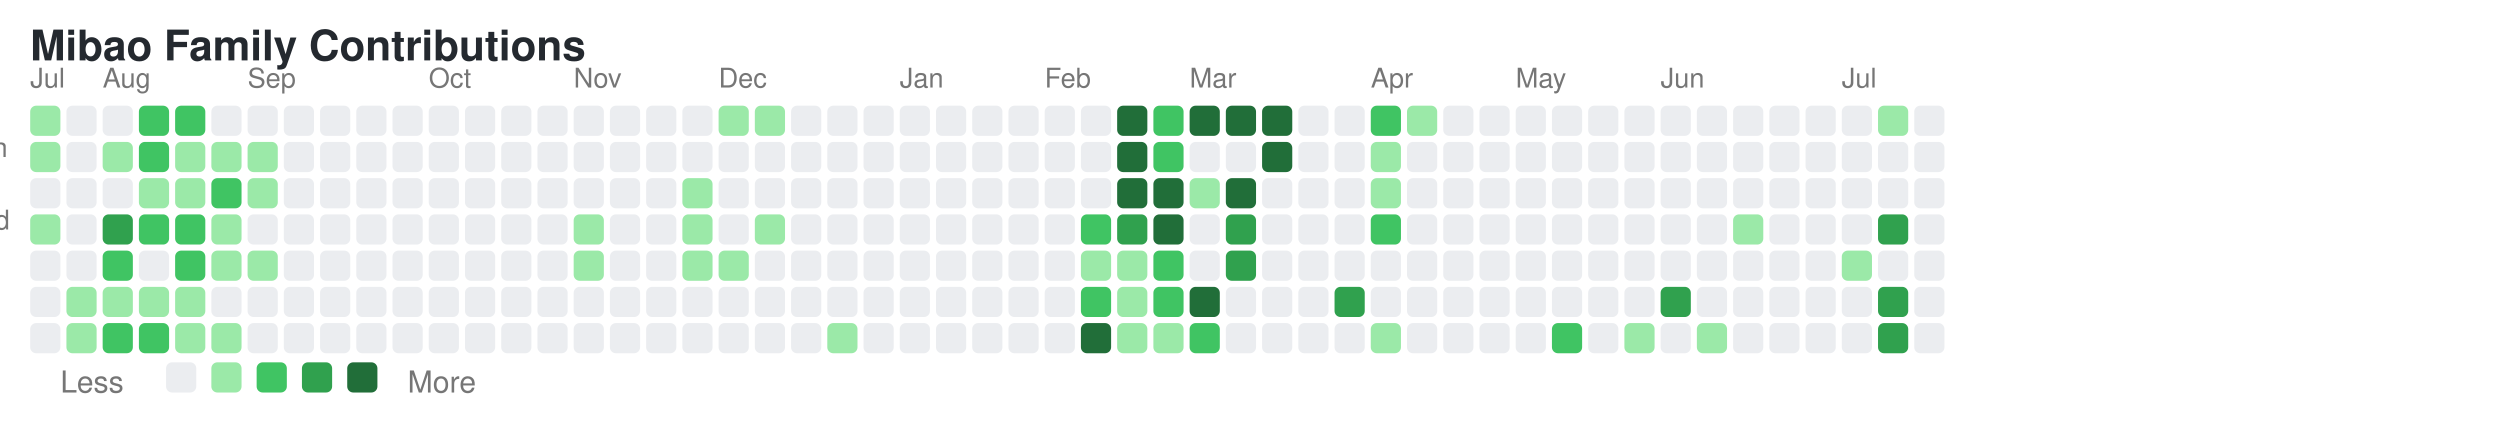
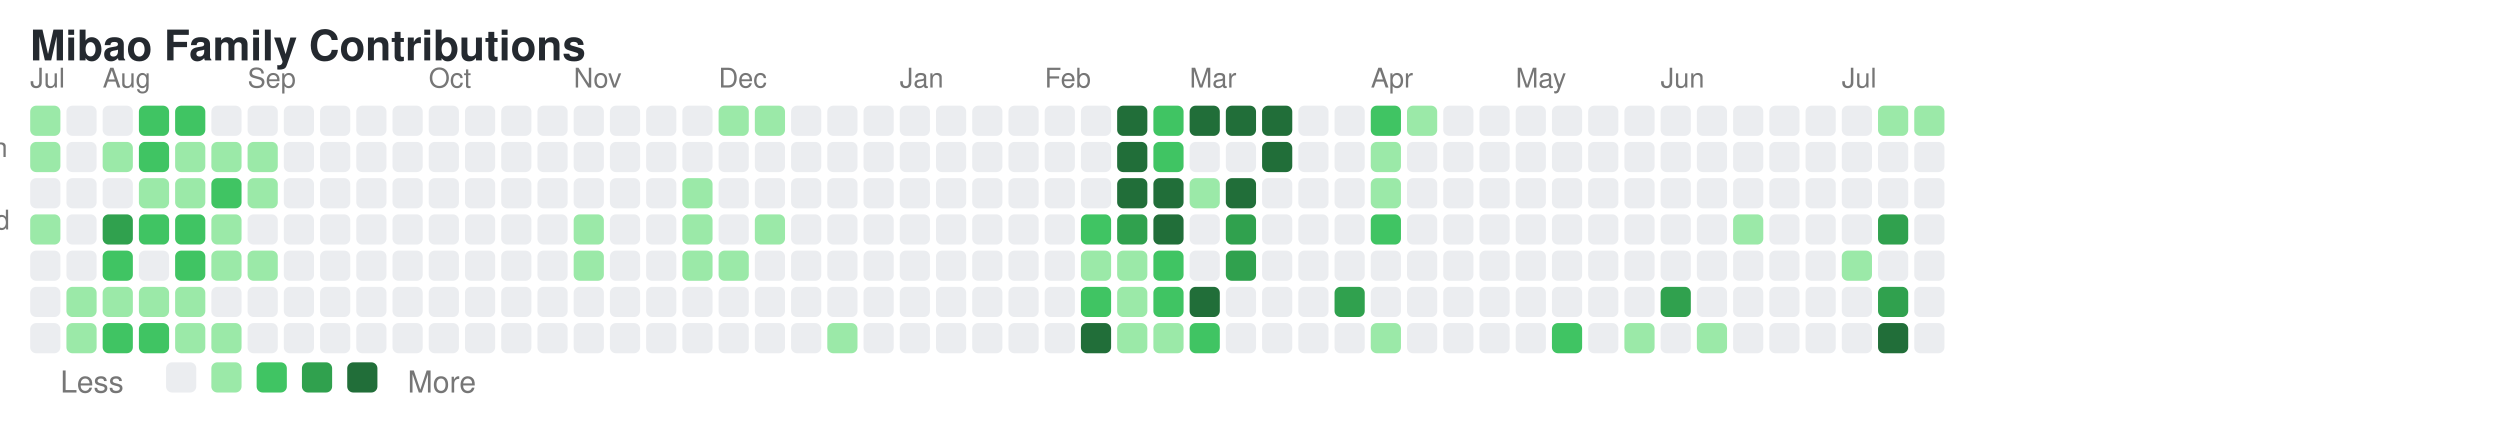
<svg xmlns="http://www.w3.org/2000/svg" width="828" height="140">
  <text x="10" y="20" font-family="-apple-system, BlinkMacSystemFont, Segoe UI, Helvetica, Arial, sans-serif" font-size="14" font-weight="600" fill="#24292f">Mibao Family Contributions</text>
  <g transform="translate(10, 35)">
    <text x="0" y="-6" font-family="-apple-system, BlinkMacSystemFont, Segoe UI, Helvetica, Arial, sans-serif" font-size="9" fill="#767676">Jul</text>
    <text x="24" y="-6" font-family="-apple-system, BlinkMacSystemFont, Segoe UI, Helvetica, Arial, sans-serif" font-size="9" fill="#767676">Aug</text>
    <text x="72" y="-6" font-family="-apple-system, BlinkMacSystemFont, Segoe UI, Helvetica, Arial, sans-serif" font-size="9" fill="#767676">Sep</text>
    <text x="132" y="-6" font-family="-apple-system, BlinkMacSystemFont, Segoe UI, Helvetica, Arial, sans-serif" font-size="9" fill="#767676">Oct</text>
    <text x="180" y="-6" font-family="-apple-system, BlinkMacSystemFont, Segoe UI, Helvetica, Arial, sans-serif" font-size="9" fill="#767676">Nov</text>
    <text x="228" y="-6" font-family="-apple-system, BlinkMacSystemFont, Segoe UI, Helvetica, Arial, sans-serif" font-size="9" fill="#767676">Dec</text>
    <text x="288" y="-6" font-family="-apple-system, BlinkMacSystemFont, Segoe UI, Helvetica, Arial, sans-serif" font-size="9" fill="#767676">Jan</text>
    <text x="336" y="-6" font-family="-apple-system, BlinkMacSystemFont, Segoe UI, Helvetica, Arial, sans-serif" font-size="9" fill="#767676">Feb</text>
    <text x="384" y="-6" font-family="-apple-system, BlinkMacSystemFont, Segoe UI, Helvetica, Arial, sans-serif" font-size="9" fill="#767676">Mar</text>
    <text x="444" y="-6" font-family="-apple-system, BlinkMacSystemFont, Segoe UI, Helvetica, Arial, sans-serif" font-size="9" fill="#767676">Apr</text>
    <text x="492" y="-6" font-family="-apple-system, BlinkMacSystemFont, Segoe UI, Helvetica, Arial, sans-serif" font-size="9" fill="#767676">May</text>
    <text x="540" y="-6" font-family="-apple-system, BlinkMacSystemFont, Segoe UI, Helvetica, Arial, sans-serif" font-size="9" fill="#767676">Jun</text>
    <text x="600" y="-6" font-family="-apple-system, BlinkMacSystemFont, Segoe UI, Helvetica, Arial, sans-serif" font-size="9" fill="#767676">Jul</text>
    <text x="-25" y="17.0" font-family="-apple-system, BlinkMacSystemFont, Segoe UI, Helvetica, Arial, sans-serif" font-size="9" fill="#767676">Mon</text>
    <text x="-25" y="41.0" font-family="-apple-system, BlinkMacSystemFont, Segoe UI, Helvetica, Arial, sans-serif" font-size="9" fill="#767676">Wed</text>
    <text x="-25" y="65.0" font-family="-apple-system, BlinkMacSystemFont, Segoe UI, Helvetica, Arial, sans-serif" font-size="9" fill="#767676">Fri</text>
    <rect x="0" y="0" width="10" height="10" fill="#9be9a8" rx="2" />
    <rect x="0" y="12" width="10" height="10" fill="#9be9a8" rx="2" />
    <rect x="0" y="24" width="10" height="10" fill="#ebedf0" rx="2" />
    <rect x="0" y="36" width="10" height="10" fill="#9be9a8" rx="2" />
    <rect x="0" y="48" width="10" height="10" fill="#ebedf0" rx="2" />
    <rect x="0" y="60" width="10" height="10" fill="#ebedf0" rx="2" />
    <rect x="0" y="72" width="10" height="10" fill="#ebedf0" rx="2" />
    <rect x="12" y="0" width="10" height="10" fill="#ebedf0" rx="2" />
    <rect x="12" y="12" width="10" height="10" fill="#ebedf0" rx="2" />
    <rect x="12" y="24" width="10" height="10" fill="#ebedf0" rx="2" />
    <rect x="12" y="36" width="10" height="10" fill="#ebedf0" rx="2" />
    <rect x="12" y="48" width="10" height="10" fill="#ebedf0" rx="2" />
    <rect x="12" y="60" width="10" height="10" fill="#9be9a8" rx="2" />
    <rect x="12" y="72" width="10" height="10" fill="#9be9a8" rx="2" />
    <rect x="24" y="0" width="10" height="10" fill="#ebedf0" rx="2" />
    <rect x="24" y="12" width="10" height="10" fill="#9be9a8" rx="2" />
    <rect x="24" y="24" width="10" height="10" fill="#ebedf0" rx="2" />
    <rect x="24" y="36" width="10" height="10" fill="#30a14e" rx="2" />
    <rect x="24" y="48" width="10" height="10" fill="#40c463" rx="2" />
    <rect x="24" y="60" width="10" height="10" fill="#9be9a8" rx="2" />
    <rect x="24" y="72" width="10" height="10" fill="#40c463" rx="2" />
    <rect x="36" y="0" width="10" height="10" fill="#40c463" rx="2" />
    <rect x="36" y="12" width="10" height="10" fill="#40c463" rx="2" />
    <rect x="36" y="24" width="10" height="10" fill="#9be9a8" rx="2" />
    <rect x="36" y="36" width="10" height="10" fill="#40c463" rx="2" />
    <rect x="36" y="48" width="10" height="10" fill="#ebedf0" rx="2" />
    <rect x="36" y="60" width="10" height="10" fill="#9be9a8" rx="2" />
    <rect x="36" y="72" width="10" height="10" fill="#40c463" rx="2" />
    <rect x="48" y="0" width="10" height="10" fill="#40c463" rx="2" />
    <rect x="48" y="12" width="10" height="10" fill="#9be9a8" rx="2" />
    <rect x="48" y="24" width="10" height="10" fill="#9be9a8" rx="2" />
    <rect x="48" y="36" width="10" height="10" fill="#40c463" rx="2" />
    <rect x="48" y="48" width="10" height="10" fill="#40c463" rx="2" />
    <rect x="48" y="60" width="10" height="10" fill="#9be9a8" rx="2" />
    <rect x="48" y="72" width="10" height="10" fill="#9be9a8" rx="2" />
    <rect x="60" y="0" width="10" height="10" fill="#ebedf0" rx="2" />
    <rect x="60" y="12" width="10" height="10" fill="#9be9a8" rx="2" />
    <rect x="60" y="24" width="10" height="10" fill="#40c463" rx="2" />
    <rect x="60" y="36" width="10" height="10" fill="#9be9a8" rx="2" />
    <rect x="60" y="48" width="10" height="10" fill="#9be9a8" rx="2" />
    <rect x="60" y="60" width="10" height="10" fill="#ebedf0" rx="2" />
    <rect x="60" y="72" width="10" height="10" fill="#9be9a8" rx="2" />
    <rect x="72" y="0" width="10" height="10" fill="#ebedf0" rx="2" />
    <rect x="72" y="12" width="10" height="10" fill="#9be9a8" rx="2" />
    <rect x="72" y="24" width="10" height="10" fill="#9be9a8" rx="2" />
    <rect x="72" y="36" width="10" height="10" fill="#ebedf0" rx="2" />
    <rect x="72" y="48" width="10" height="10" fill="#9be9a8" rx="2" />
    <rect x="72" y="60" width="10" height="10" fill="#ebedf0" rx="2" />
    <rect x="72" y="72" width="10" height="10" fill="#ebedf0" rx="2" />
    <rect x="84" y="0" width="10" height="10" fill="#ebedf0" rx="2" />
    <rect x="84" y="12" width="10" height="10" fill="#ebedf0" rx="2" />
    <rect x="84" y="24" width="10" height="10" fill="#ebedf0" rx="2" />
    <rect x="84" y="36" width="10" height="10" fill="#ebedf0" rx="2" />
    <rect x="84" y="48" width="10" height="10" fill="#ebedf0" rx="2" />
    <rect x="84" y="60" width="10" height="10" fill="#ebedf0" rx="2" />
    <rect x="84" y="72" width="10" height="10" fill="#ebedf0" rx="2" />
    <rect x="96" y="0" width="10" height="10" fill="#ebedf0" rx="2" />
    <rect x="96" y="12" width="10" height="10" fill="#ebedf0" rx="2" />
    <rect x="96" y="24" width="10" height="10" fill="#ebedf0" rx="2" />
    <rect x="96" y="36" width="10" height="10" fill="#ebedf0" rx="2" />
    <rect x="96" y="48" width="10" height="10" fill="#ebedf0" rx="2" />
    <rect x="96" y="60" width="10" height="10" fill="#ebedf0" rx="2" />
    <rect x="96" y="72" width="10" height="10" fill="#ebedf0" rx="2" />
    <rect x="108" y="0" width="10" height="10" fill="#ebedf0" rx="2" />
    <rect x="108" y="12" width="10" height="10" fill="#ebedf0" rx="2" />
    <rect x="108" y="24" width="10" height="10" fill="#ebedf0" rx="2" />
    <rect x="108" y="36" width="10" height="10" fill="#ebedf0" rx="2" />
    <rect x="108" y="48" width="10" height="10" fill="#ebedf0" rx="2" />
    <rect x="108" y="60" width="10" height="10" fill="#ebedf0" rx="2" />
    <rect x="108" y="72" width="10" height="10" fill="#ebedf0" rx="2" />
    <rect x="120" y="0" width="10" height="10" fill="#ebedf0" rx="2" />
    <rect x="120" y="12" width="10" height="10" fill="#ebedf0" rx="2" />
    <rect x="120" y="24" width="10" height="10" fill="#ebedf0" rx="2" />
    <rect x="120" y="36" width="10" height="10" fill="#ebedf0" rx="2" />
    <rect x="120" y="48" width="10" height="10" fill="#ebedf0" rx="2" />
    <rect x="120" y="60" width="10" height="10" fill="#ebedf0" rx="2" />
    <rect x="120" y="72" width="10" height="10" fill="#ebedf0" rx="2" />
    <rect x="132" y="0" width="10" height="10" fill="#ebedf0" rx="2" />
    <rect x="132" y="12" width="10" height="10" fill="#ebedf0" rx="2" />
    <rect x="132" y="24" width="10" height="10" fill="#ebedf0" rx="2" />
    <rect x="132" y="36" width="10" height="10" fill="#ebedf0" rx="2" />
    <rect x="132" y="48" width="10" height="10" fill="#ebedf0" rx="2" />
    <rect x="132" y="60" width="10" height="10" fill="#ebedf0" rx="2" />
    <rect x="132" y="72" width="10" height="10" fill="#ebedf0" rx="2" />
    <rect x="144" y="0" width="10" height="10" fill="#ebedf0" rx="2" />
    <rect x="144" y="12" width="10" height="10" fill="#ebedf0" rx="2" />
    <rect x="144" y="24" width="10" height="10" fill="#ebedf0" rx="2" />
    <rect x="144" y="36" width="10" height="10" fill="#ebedf0" rx="2" />
    <rect x="144" y="48" width="10" height="10" fill="#ebedf0" rx="2" />
    <rect x="144" y="60" width="10" height="10" fill="#ebedf0" rx="2" />
    <rect x="144" y="72" width="10" height="10" fill="#ebedf0" rx="2" />
    <rect x="156" y="0" width="10" height="10" fill="#ebedf0" rx="2" />
    <rect x="156" y="12" width="10" height="10" fill="#ebedf0" rx="2" />
    <rect x="156" y="24" width="10" height="10" fill="#ebedf0" rx="2" />
    <rect x="156" y="36" width="10" height="10" fill="#ebedf0" rx="2" />
    <rect x="156" y="48" width="10" height="10" fill="#ebedf0" rx="2" />
    <rect x="156" y="60" width="10" height="10" fill="#ebedf0" rx="2" />
    <rect x="156" y="72" width="10" height="10" fill="#ebedf0" rx="2" />
    <rect x="168" y="0" width="10" height="10" fill="#ebedf0" rx="2" />
    <rect x="168" y="12" width="10" height="10" fill="#ebedf0" rx="2" />
    <rect x="168" y="24" width="10" height="10" fill="#ebedf0" rx="2" />
    <rect x="168" y="36" width="10" height="10" fill="#ebedf0" rx="2" />
    <rect x="168" y="48" width="10" height="10" fill="#ebedf0" rx="2" />
    <rect x="168" y="60" width="10" height="10" fill="#ebedf0" rx="2" />
    <rect x="168" y="72" width="10" height="10" fill="#ebedf0" rx="2" />
    <rect x="180" y="0" width="10" height="10" fill="#ebedf0" rx="2" />
    <rect x="180" y="12" width="10" height="10" fill="#ebedf0" rx="2" />
    <rect x="180" y="24" width="10" height="10" fill="#ebedf0" rx="2" />
    <rect x="180" y="36" width="10" height="10" fill="#9be9a8" rx="2" />
    <rect x="180" y="48" width="10" height="10" fill="#9be9a8" rx="2" />
    <rect x="180" y="60" width="10" height="10" fill="#ebedf0" rx="2" />
    <rect x="180" y="72" width="10" height="10" fill="#ebedf0" rx="2" />
    <rect x="192" y="0" width="10" height="10" fill="#ebedf0" rx="2" />
    <rect x="192" y="12" width="10" height="10" fill="#ebedf0" rx="2" />
    <rect x="192" y="24" width="10" height="10" fill="#ebedf0" rx="2" />
    <rect x="192" y="36" width="10" height="10" fill="#ebedf0" rx="2" />
    <rect x="192" y="48" width="10" height="10" fill="#ebedf0" rx="2" />
    <rect x="192" y="60" width="10" height="10" fill="#ebedf0" rx="2" />
    <rect x="192" y="72" width="10" height="10" fill="#ebedf0" rx="2" />
    <rect x="204" y="0" width="10" height="10" fill="#ebedf0" rx="2" />
    <rect x="204" y="12" width="10" height="10" fill="#ebedf0" rx="2" />
    <rect x="204" y="24" width="10" height="10" fill="#ebedf0" rx="2" />
    <rect x="204" y="36" width="10" height="10" fill="#ebedf0" rx="2" />
    <rect x="204" y="48" width="10" height="10" fill="#ebedf0" rx="2" />
    <rect x="204" y="60" width="10" height="10" fill="#ebedf0" rx="2" />
    <rect x="204" y="72" width="10" height="10" fill="#ebedf0" rx="2" />
    <rect x="216" y="0" width="10" height="10" fill="#ebedf0" rx="2" />
    <rect x="216" y="12" width="10" height="10" fill="#ebedf0" rx="2" />
    <rect x="216" y="24" width="10" height="10" fill="#9be9a8" rx="2" />
    <rect x="216" y="36" width="10" height="10" fill="#9be9a8" rx="2" />
    <rect x="216" y="48" width="10" height="10" fill="#9be9a8" rx="2" />
    <rect x="216" y="60" width="10" height="10" fill="#ebedf0" rx="2" />
    <rect x="216" y="72" width="10" height="10" fill="#ebedf0" rx="2" />
    <rect x="228" y="0" width="10" height="10" fill="#9be9a8" rx="2" />
    <rect x="228" y="12" width="10" height="10" fill="#ebedf0" rx="2" />
    <rect x="228" y="24" width="10" height="10" fill="#ebedf0" rx="2" />
    <rect x="228" y="36" width="10" height="10" fill="#ebedf0" rx="2" />
    <rect x="228" y="48" width="10" height="10" fill="#9be9a8" rx="2" />
    <rect x="228" y="60" width="10" height="10" fill="#ebedf0" rx="2" />
    <rect x="228" y="72" width="10" height="10" fill="#ebedf0" rx="2" />
    <rect x="240" y="0" width="10" height="10" fill="#9be9a8" rx="2" />
    <rect x="240" y="12" width="10" height="10" fill="#ebedf0" rx="2" />
    <rect x="240" y="24" width="10" height="10" fill="#ebedf0" rx="2" />
    <rect x="240" y="36" width="10" height="10" fill="#9be9a8" rx="2" />
    <rect x="240" y="48" width="10" height="10" fill="#ebedf0" rx="2" />
    <rect x="240" y="60" width="10" height="10" fill="#ebedf0" rx="2" />
    <rect x="240" y="72" width="10" height="10" fill="#ebedf0" rx="2" />
    <rect x="252" y="0" width="10" height="10" fill="#ebedf0" rx="2" />
    <rect x="252" y="12" width="10" height="10" fill="#ebedf0" rx="2" />
    <rect x="252" y="24" width="10" height="10" fill="#ebedf0" rx="2" />
    <rect x="252" y="36" width="10" height="10" fill="#ebedf0" rx="2" />
    <rect x="252" y="48" width="10" height="10" fill="#ebedf0" rx="2" />
    <rect x="252" y="60" width="10" height="10" fill="#ebedf0" rx="2" />
    <rect x="252" y="72" width="10" height="10" fill="#ebedf0" rx="2" />
    <rect x="264" y="0" width="10" height="10" fill="#ebedf0" rx="2" />
    <rect x="264" y="12" width="10" height="10" fill="#ebedf0" rx="2" />
    <rect x="264" y="24" width="10" height="10" fill="#ebedf0" rx="2" />
    <rect x="264" y="36" width="10" height="10" fill="#ebedf0" rx="2" />
    <rect x="264" y="48" width="10" height="10" fill="#ebedf0" rx="2" />
    <rect x="264" y="60" width="10" height="10" fill="#ebedf0" rx="2" />
    <rect x="264" y="72" width="10" height="10" fill="#9be9a8" rx="2" />
    <rect x="276" y="0" width="10" height="10" fill="#ebedf0" rx="2" />
    <rect x="276" y="12" width="10" height="10" fill="#ebedf0" rx="2" />
    <rect x="276" y="24" width="10" height="10" fill="#ebedf0" rx="2" />
    <rect x="276" y="36" width="10" height="10" fill="#ebedf0" rx="2" />
    <rect x="276" y="48" width="10" height="10" fill="#ebedf0" rx="2" />
    <rect x="276" y="60" width="10" height="10" fill="#ebedf0" rx="2" />
    <rect x="276" y="72" width="10" height="10" fill="#ebedf0" rx="2" />
    <rect x="288" y="0" width="10" height="10" fill="#ebedf0" rx="2" />
    <rect x="288" y="12" width="10" height="10" fill="#ebedf0" rx="2" />
    <rect x="288" y="24" width="10" height="10" fill="#ebedf0" rx="2" />
    <rect x="288" y="36" width="10" height="10" fill="#ebedf0" rx="2" />
    <rect x="288" y="48" width="10" height="10" fill="#ebedf0" rx="2" />
    <rect x="288" y="60" width="10" height="10" fill="#ebedf0" rx="2" />
    <rect x="288" y="72" width="10" height="10" fill="#ebedf0" rx="2" />
    <rect x="300" y="0" width="10" height="10" fill="#ebedf0" rx="2" />
    <rect x="300" y="12" width="10" height="10" fill="#ebedf0" rx="2" />
    <rect x="300" y="24" width="10" height="10" fill="#ebedf0" rx="2" />
    <rect x="300" y="36" width="10" height="10" fill="#ebedf0" rx="2" />
    <rect x="300" y="48" width="10" height="10" fill="#ebedf0" rx="2" />
    <rect x="300" y="60" width="10" height="10" fill="#ebedf0" rx="2" />
    <rect x="300" y="72" width="10" height="10" fill="#ebedf0" rx="2" />
    <rect x="312" y="0" width="10" height="10" fill="#ebedf0" rx="2" />
    <rect x="312" y="12" width="10" height="10" fill="#ebedf0" rx="2" />
    <rect x="312" y="24" width="10" height="10" fill="#ebedf0" rx="2" />
    <rect x="312" y="36" width="10" height="10" fill="#ebedf0" rx="2" />
    <rect x="312" y="48" width="10" height="10" fill="#ebedf0" rx="2" />
    <rect x="312" y="60" width="10" height="10" fill="#ebedf0" rx="2" />
    <rect x="312" y="72" width="10" height="10" fill="#ebedf0" rx="2" />
    <rect x="324" y="0" width="10" height="10" fill="#ebedf0" rx="2" />
    <rect x="324" y="12" width="10" height="10" fill="#ebedf0" rx="2" />
    <rect x="324" y="24" width="10" height="10" fill="#ebedf0" rx="2" />
    <rect x="324" y="36" width="10" height="10" fill="#ebedf0" rx="2" />
    <rect x="324" y="48" width="10" height="10" fill="#ebedf0" rx="2" />
    <rect x="324" y="60" width="10" height="10" fill="#ebedf0" rx="2" />
    <rect x="324" y="72" width="10" height="10" fill="#ebedf0" rx="2" />
    <rect x="336" y="0" width="10" height="10" fill="#ebedf0" rx="2" />
    <rect x="336" y="12" width="10" height="10" fill="#ebedf0" rx="2" />
    <rect x="336" y="24" width="10" height="10" fill="#ebedf0" rx="2" />
    <rect x="336" y="36" width="10" height="10" fill="#ebedf0" rx="2" />
    <rect x="336" y="48" width="10" height="10" fill="#ebedf0" rx="2" />
    <rect x="336" y="60" width="10" height="10" fill="#ebedf0" rx="2" />
    <rect x="336" y="72" width="10" height="10" fill="#ebedf0" rx="2" />
    <rect x="348" y="0" width="10" height="10" fill="#ebedf0" rx="2" />
    <rect x="348" y="12" width="10" height="10" fill="#ebedf0" rx="2" />
    <rect x="348" y="24" width="10" height="10" fill="#ebedf0" rx="2" />
    <rect x="348" y="36" width="10" height="10" fill="#40c463" rx="2" />
    <rect x="348" y="48" width="10" height="10" fill="#9be9a8" rx="2" />
    <rect x="348" y="60" width="10" height="10" fill="#40c463" rx="2" />
    <rect x="348" y="72" width="10" height="10" fill="#216e39" rx="2" />
    <rect x="360" y="0" width="10" height="10" fill="#216e39" rx="2" />
    <rect x="360" y="12" width="10" height="10" fill="#216e39" rx="2" />
    <rect x="360" y="24" width="10" height="10" fill="#216e39" rx="2" />
    <rect x="360" y="36" width="10" height="10" fill="#30a14e" rx="2" />
    <rect x="360" y="48" width="10" height="10" fill="#9be9a8" rx="2" />
    <rect x="360" y="60" width="10" height="10" fill="#9be9a8" rx="2" />
    <rect x="360" y="72" width="10" height="10" fill="#9be9a8" rx="2" />
    <rect x="372" y="0" width="10" height="10" fill="#40c463" rx="2" />
    <rect x="372" y="12" width="10" height="10" fill="#40c463" rx="2" />
    <rect x="372" y="24" width="10" height="10" fill="#216e39" rx="2" />
    <rect x="372" y="36" width="10" height="10" fill="#216e39" rx="2" />
    <rect x="372" y="48" width="10" height="10" fill="#40c463" rx="2" />
    <rect x="372" y="60" width="10" height="10" fill="#40c463" rx="2" />
    <rect x="372" y="72" width="10" height="10" fill="#9be9a8" rx="2" />
    <rect x="384" y="0" width="10" height="10" fill="#216e39" rx="2" />
    <rect x="384" y="12" width="10" height="10" fill="#ebedf0" rx="2" />
    <rect x="384" y="24" width="10" height="10" fill="#9be9a8" rx="2" />
    <rect x="384" y="36" width="10" height="10" fill="#ebedf0" rx="2" />
    <rect x="384" y="48" width="10" height="10" fill="#ebedf0" rx="2" />
    <rect x="384" y="60" width="10" height="10" fill="#216e39" rx="2" />
    <rect x="384" y="72" width="10" height="10" fill="#40c463" rx="2" />
    <rect x="396" y="0" width="10" height="10" fill="#216e39" rx="2" />
    <rect x="396" y="12" width="10" height="10" fill="#ebedf0" rx="2" />
    <rect x="396" y="24" width="10" height="10" fill="#216e39" rx="2" />
    <rect x="396" y="36" width="10" height="10" fill="#30a14e" rx="2" />
    <rect x="396" y="48" width="10" height="10" fill="#30a14e" rx="2" />
    <rect x="396" y="60" width="10" height="10" fill="#ebedf0" rx="2" />
    <rect x="396" y="72" width="10" height="10" fill="#ebedf0" rx="2" />
    <rect x="408" y="0" width="10" height="10" fill="#216e39" rx="2" />
    <rect x="408" y="12" width="10" height="10" fill="#216e39" rx="2" />
    <rect x="408" y="24" width="10" height="10" fill="#ebedf0" rx="2" />
    <rect x="408" y="36" width="10" height="10" fill="#ebedf0" rx="2" />
    <rect x="408" y="48" width="10" height="10" fill="#ebedf0" rx="2" />
    <rect x="408" y="60" width="10" height="10" fill="#ebedf0" rx="2" />
    <rect x="408" y="72" width="10" height="10" fill="#ebedf0" rx="2" />
    <rect x="420" y="0" width="10" height="10" fill="#ebedf0" rx="2" />
    <rect x="420" y="12" width="10" height="10" fill="#ebedf0" rx="2" />
    <rect x="420" y="24" width="10" height="10" fill="#ebedf0" rx="2" />
    <rect x="420" y="36" width="10" height="10" fill="#ebedf0" rx="2" />
    <rect x="420" y="48" width="10" height="10" fill="#ebedf0" rx="2" />
    <rect x="420" y="60" width="10" height="10" fill="#ebedf0" rx="2" />
    <rect x="420" y="72" width="10" height="10" fill="#ebedf0" rx="2" />
    <rect x="432" y="0" width="10" height="10" fill="#ebedf0" rx="2" />
    <rect x="432" y="12" width="10" height="10" fill="#ebedf0" rx="2" />
    <rect x="432" y="24" width="10" height="10" fill="#ebedf0" rx="2" />
    <rect x="432" y="36" width="10" height="10" fill="#ebedf0" rx="2" />
    <rect x="432" y="48" width="10" height="10" fill="#ebedf0" rx="2" />
    <rect x="432" y="60" width="10" height="10" fill="#30a14e" rx="2" />
    <rect x="432" y="72" width="10" height="10" fill="#ebedf0" rx="2" />
    <rect x="444" y="0" width="10" height="10" fill="#40c463" rx="2" />
    <rect x="444" y="12" width="10" height="10" fill="#9be9a8" rx="2" />
    <rect x="444" y="24" width="10" height="10" fill="#9be9a8" rx="2" />
    <rect x="444" y="36" width="10" height="10" fill="#40c463" rx="2" />
    <rect x="444" y="48" width="10" height="10" fill="#ebedf0" rx="2" />
    <rect x="444" y="60" width="10" height="10" fill="#ebedf0" rx="2" />
    <rect x="444" y="72" width="10" height="10" fill="#9be9a8" rx="2" />
    <rect x="456" y="0" width="10" height="10" fill="#9be9a8" rx="2" />
    <rect x="456" y="12" width="10" height="10" fill="#ebedf0" rx="2" />
    <rect x="456" y="24" width="10" height="10" fill="#ebedf0" rx="2" />
    <rect x="456" y="36" width="10" height="10" fill="#ebedf0" rx="2" />
    <rect x="456" y="48" width="10" height="10" fill="#ebedf0" rx="2" />
    <rect x="456" y="60" width="10" height="10" fill="#ebedf0" rx="2" />
    <rect x="456" y="72" width="10" height="10" fill="#ebedf0" rx="2" />
    <rect x="468" y="0" width="10" height="10" fill="#ebedf0" rx="2" />
    <rect x="468" y="12" width="10" height="10" fill="#ebedf0" rx="2" />
    <rect x="468" y="24" width="10" height="10" fill="#ebedf0" rx="2" />
    <rect x="468" y="36" width="10" height="10" fill="#ebedf0" rx="2" />
    <rect x="468" y="48" width="10" height="10" fill="#ebedf0" rx="2" />
    <rect x="468" y="60" width="10" height="10" fill="#ebedf0" rx="2" />
    <rect x="468" y="72" width="10" height="10" fill="#ebedf0" rx="2" />
    <rect x="480" y="0" width="10" height="10" fill="#ebedf0" rx="2" />
    <rect x="480" y="12" width="10" height="10" fill="#ebedf0" rx="2" />
    <rect x="480" y="24" width="10" height="10" fill="#ebedf0" rx="2" />
    <rect x="480" y="36" width="10" height="10" fill="#ebedf0" rx="2" />
    <rect x="480" y="48" width="10" height="10" fill="#ebedf0" rx="2" />
    <rect x="480" y="60" width="10" height="10" fill="#ebedf0" rx="2" />
    <rect x="480" y="72" width="10" height="10" fill="#ebedf0" rx="2" />
    <rect x="492" y="0" width="10" height="10" fill="#ebedf0" rx="2" />
    <rect x="492" y="12" width="10" height="10" fill="#ebedf0" rx="2" />
    <rect x="492" y="24" width="10" height="10" fill="#ebedf0" rx="2" />
    <rect x="492" y="36" width="10" height="10" fill="#ebedf0" rx="2" />
    <rect x="492" y="48" width="10" height="10" fill="#ebedf0" rx="2" />
    <rect x="492" y="60" width="10" height="10" fill="#ebedf0" rx="2" />
    <rect x="492" y="72" width="10" height="10" fill="#ebedf0" rx="2" />
    <rect x="504" y="0" width="10" height="10" fill="#ebedf0" rx="2" />
    <rect x="504" y="12" width="10" height="10" fill="#ebedf0" rx="2" />
    <rect x="504" y="24" width="10" height="10" fill="#ebedf0" rx="2" />
    <rect x="504" y="36" width="10" height="10" fill="#ebedf0" rx="2" />
    <rect x="504" y="48" width="10" height="10" fill="#ebedf0" rx="2" />
    <rect x="504" y="60" width="10" height="10" fill="#ebedf0" rx="2" />
    <rect x="504" y="72" width="10" height="10" fill="#40c463" rx="2" />
    <rect x="516" y="0" width="10" height="10" fill="#ebedf0" rx="2" />
    <rect x="516" y="12" width="10" height="10" fill="#ebedf0" rx="2" />
    <rect x="516" y="24" width="10" height="10" fill="#ebedf0" rx="2" />
    <rect x="516" y="36" width="10" height="10" fill="#ebedf0" rx="2" />
    <rect x="516" y="48" width="10" height="10" fill="#ebedf0" rx="2" />
    <rect x="516" y="60" width="10" height="10" fill="#ebedf0" rx="2" />
    <rect x="516" y="72" width="10" height="10" fill="#ebedf0" rx="2" />
    <rect x="528" y="0" width="10" height="10" fill="#ebedf0" rx="2" />
    <rect x="528" y="12" width="10" height="10" fill="#ebedf0" rx="2" />
    <rect x="528" y="24" width="10" height="10" fill="#ebedf0" rx="2" />
    <rect x="528" y="36" width="10" height="10" fill="#ebedf0" rx="2" />
    <rect x="528" y="48" width="10" height="10" fill="#ebedf0" rx="2" />
    <rect x="528" y="60" width="10" height="10" fill="#ebedf0" rx="2" />
    <rect x="528" y="72" width="10" height="10" fill="#9be9a8" rx="2" />
    <rect x="540" y="0" width="10" height="10" fill="#ebedf0" rx="2" />
    <rect x="540" y="12" width="10" height="10" fill="#ebedf0" rx="2" />
    <rect x="540" y="24" width="10" height="10" fill="#ebedf0" rx="2" />
    <rect x="540" y="36" width="10" height="10" fill="#ebedf0" rx="2" />
    <rect x="540" y="48" width="10" height="10" fill="#ebedf0" rx="2" />
    <rect x="540" y="60" width="10" height="10" fill="#30a14e" rx="2" />
    <rect x="540" y="72" width="10" height="10" fill="#ebedf0" rx="2" />
    <rect x="552" y="0" width="10" height="10" fill="#ebedf0" rx="2" />
    <rect x="552" y="12" width="10" height="10" fill="#ebedf0" rx="2" />
    <rect x="552" y="24" width="10" height="10" fill="#ebedf0" rx="2" />
    <rect x="552" y="36" width="10" height="10" fill="#ebedf0" rx="2" />
    <rect x="552" y="48" width="10" height="10" fill="#ebedf0" rx="2" />
    <rect x="552" y="60" width="10" height="10" fill="#ebedf0" rx="2" />
    <rect x="552" y="72" width="10" height="10" fill="#9be9a8" rx="2" />
    <rect x="564" y="0" width="10" height="10" fill="#ebedf0" rx="2" />
    <rect x="564" y="12" width="10" height="10" fill="#ebedf0" rx="2" />
    <rect x="564" y="24" width="10" height="10" fill="#ebedf0" rx="2" />
    <rect x="564" y="36" width="10" height="10" fill="#9be9a8" rx="2" />
    <rect x="564" y="48" width="10" height="10" fill="#ebedf0" rx="2" />
    <rect x="564" y="60" width="10" height="10" fill="#ebedf0" rx="2" />
    <rect x="564" y="72" width="10" height="10" fill="#ebedf0" rx="2" />
    <rect x="576" y="0" width="10" height="10" fill="#ebedf0" rx="2" />
    <rect x="576" y="12" width="10" height="10" fill="#ebedf0" rx="2" />
    <rect x="576" y="24" width="10" height="10" fill="#ebedf0" rx="2" />
    <rect x="576" y="36" width="10" height="10" fill="#ebedf0" rx="2" />
    <rect x="576" y="48" width="10" height="10" fill="#ebedf0" rx="2" />
    <rect x="576" y="60" width="10" height="10" fill="#ebedf0" rx="2" />
    <rect x="576" y="72" width="10" height="10" fill="#ebedf0" rx="2" />
    <rect x="588" y="0" width="10" height="10" fill="#ebedf0" rx="2" />
    <rect x="588" y="12" width="10" height="10" fill="#ebedf0" rx="2" />
    <rect x="588" y="24" width="10" height="10" fill="#ebedf0" rx="2" />
    <rect x="588" y="36" width="10" height="10" fill="#ebedf0" rx="2" />
    <rect x="588" y="48" width="10" height="10" fill="#ebedf0" rx="2" />
    <rect x="588" y="60" width="10" height="10" fill="#ebedf0" rx="2" />
    <rect x="588" y="72" width="10" height="10" fill="#ebedf0" rx="2" />
    <rect x="600" y="0" width="10" height="10" fill="#ebedf0" rx="2" />
    <rect x="600" y="12" width="10" height="10" fill="#ebedf0" rx="2" />
    <rect x="600" y="24" width="10" height="10" fill="#ebedf0" rx="2" />
    <rect x="600" y="36" width="10" height="10" fill="#ebedf0" rx="2" />
    <rect x="600" y="48" width="10" height="10" fill="#9be9a8" rx="2" />
    <rect x="600" y="60" width="10" height="10" fill="#ebedf0" rx="2" />
    <rect x="600" y="72" width="10" height="10" fill="#ebedf0" rx="2" />
    <rect x="612" y="0" width="10" height="10" fill="#9be9a8" rx="2" />
    <rect x="612" y="12" width="10" height="10" fill="#ebedf0" rx="2" />
    <rect x="612" y="24" width="10" height="10" fill="#ebedf0" rx="2" />
    <rect x="612" y="36" width="10" height="10" fill="#30a14e" rx="2" />
    <rect x="612" y="48" width="10" height="10" fill="#ebedf0" rx="2" />
    <rect x="612" y="60" width="10" height="10" fill="#30a14e" rx="2" />
-     <rect x="612" y="72" width="10" height="10" fill="#30a14e" rx="2" />
-     <rect x="624" y="0" width="10" height="10" fill="#ebedf0" rx="2" />
+     <rect x="612" y="72" width="10" height="10" fill="#216e39" rx="2" />
+     <rect x="624" y="0" width="10" height="10" fill="#9be9a8" rx="2" />
    <rect x="624" y="12" width="10" height="10" fill="#ebedf0" rx="2" />
    <rect x="624" y="24" width="10" height="10" fill="#ebedf0" rx="2" />
    <rect x="624" y="36" width="10" height="10" fill="#ebedf0" rx="2" />
    <rect x="624" y="48" width="10" height="10" fill="#ebedf0" rx="2" />
    <rect x="624" y="60" width="10" height="10" fill="#ebedf0" rx="2" />
    <rect x="624" y="72" width="10" height="10" fill="#ebedf0" rx="2" />
    <text x="10" y="95" font-family="-apple-system, BlinkMacSystemFont, Segoe UI, Helvetica, Arial, sans-serif" font-size="10" fill="#767676">Less</text>
    <rect x="45" y="85" width="10" height="10" fill="#ebedf0" rx="2" />
    <rect x="60" y="85" width="10" height="10" fill="#9be9a8" rx="2" />
    <rect x="75" y="85" width="10" height="10" fill="#40c463" rx="2" />
    <rect x="90" y="85" width="10" height="10" fill="#30a14e" rx="2" />
    <rect x="105" y="85" width="10" height="10" fill="#216e39" rx="2" />
    <text x="125" y="95" font-family="-apple-system, BlinkMacSystemFont, Segoe UI, Helvetica, Arial, sans-serif" font-size="10" fill="#767676">More</text>
  </g>
</svg>
